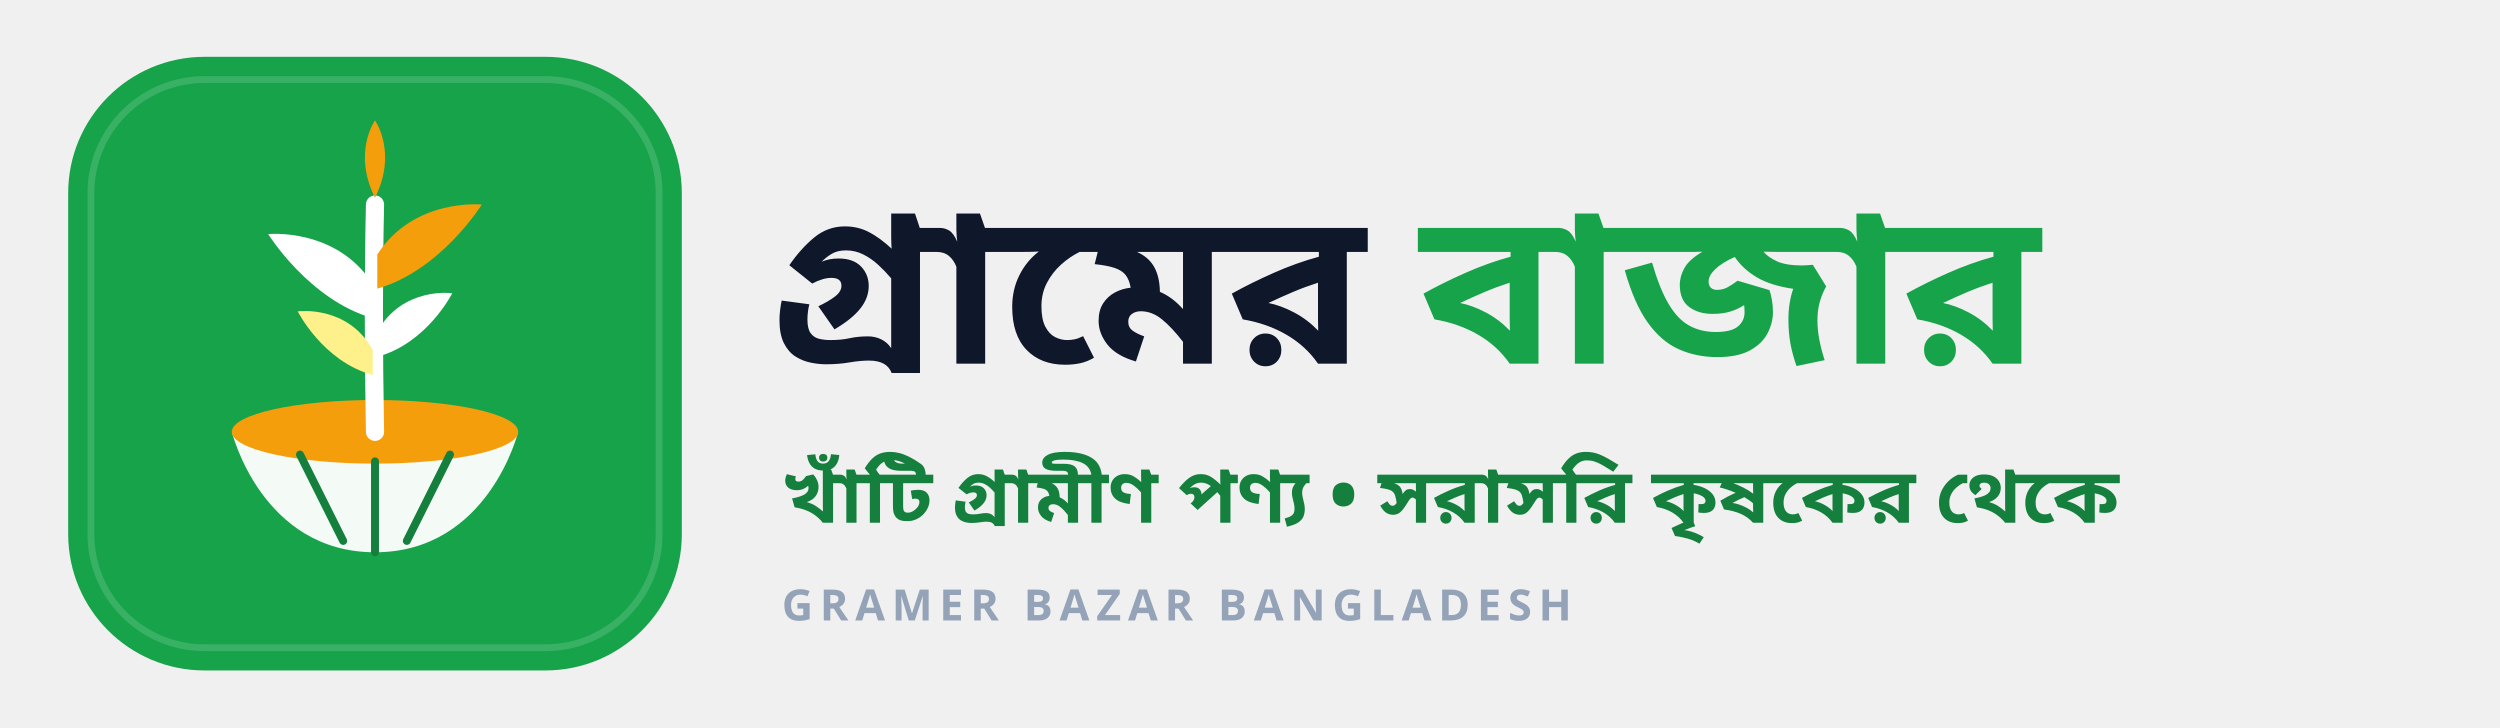
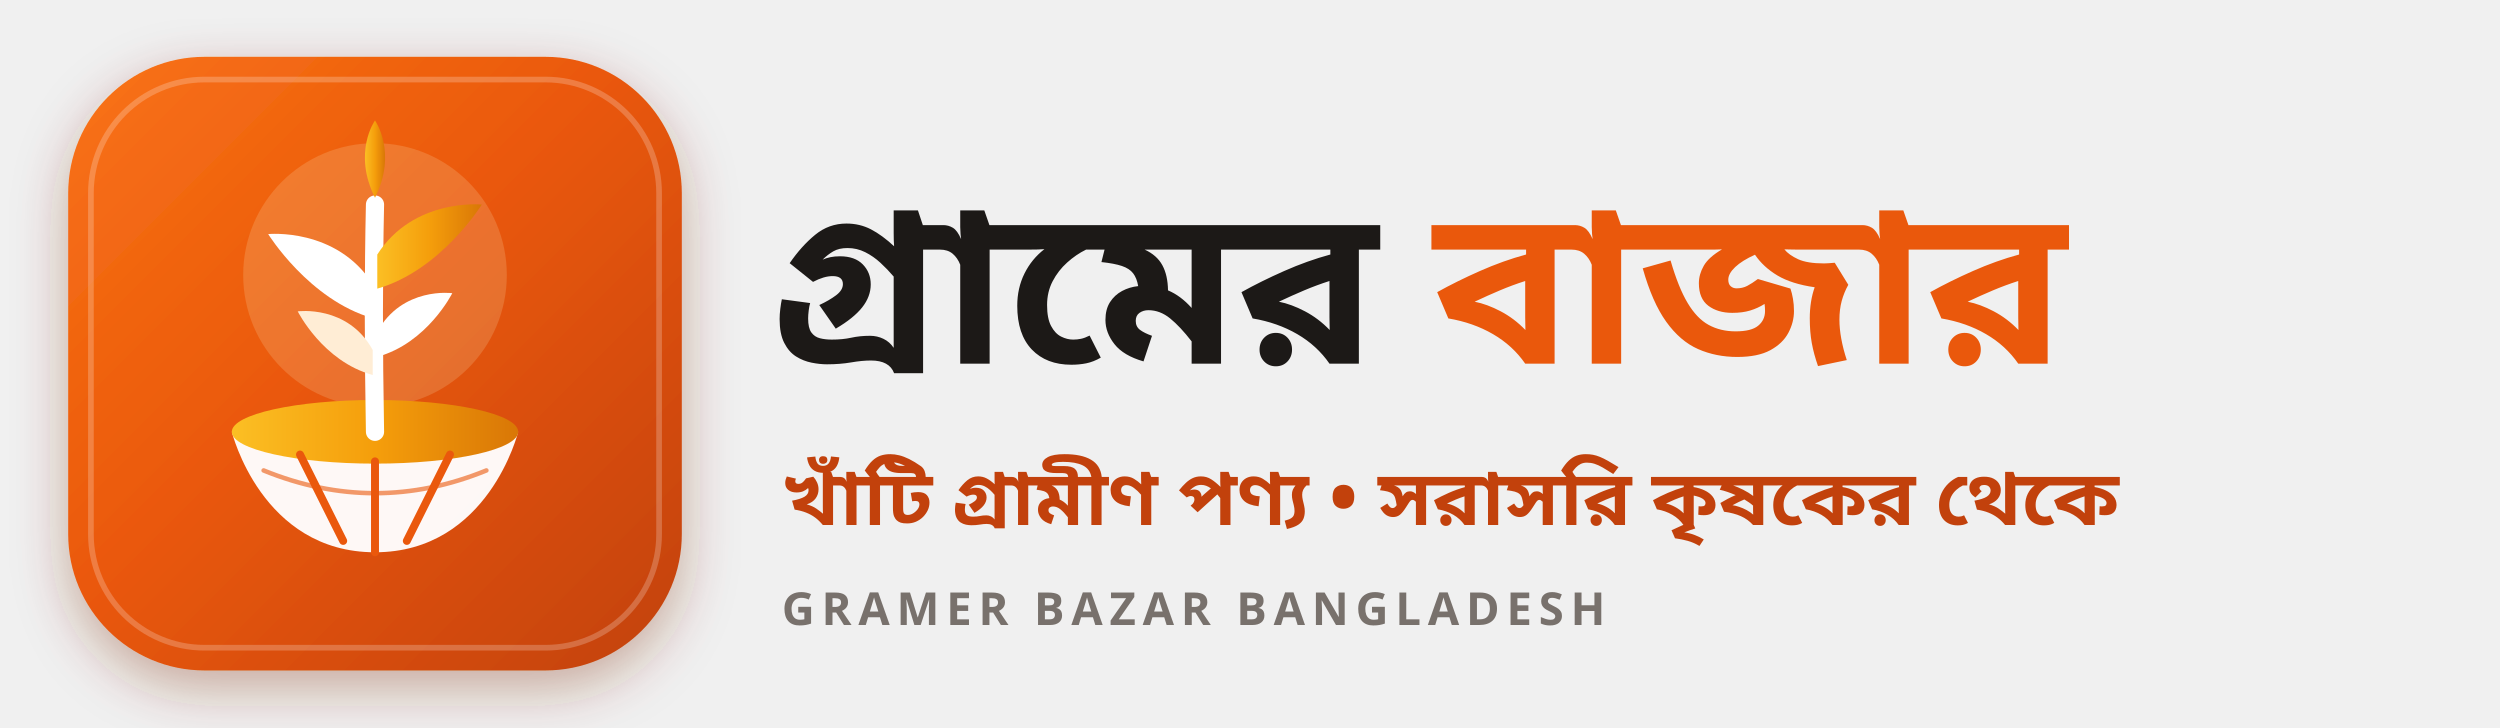
<svg xmlns="http://www.w3.org/2000/svg" viewBox="0 0 1100 320" width="1100" height="320" fill="none">
+   <defs>
+     <linearGradient id="emblemGradBn" x1="0%" y1="0%" x2="100%" y2="100%">
+       <stop offset="0%" stop-color="#f97316" />
+       <stop offset="45%" stop-color="#ea580c" />
+       <stop offset="100%" stop-color="#c2410c" />
+     </linearGradient>
+     <linearGradient id="goldGradBn" x1="0%" y1="0%" x2="100%" y2="0%">
+       <stop offset="0%" stop-color="#fbbf24" />
+       <stop offset="50%" stop-color="#f59e0b" />
+       <stop offset="100%" stop-color="#d97706" />
+     </linearGradient>
+     <filter id="shadowBn" x="-10%" y="-10%" width="120%" height="120%">
+       <feDropShadow dx="0" dy="8" stdDeviation="12" flood-color="#7c2d12" flood-opacity="0.35" />
+     </filter>
+   </defs>
  <g transform="translate(30, 25)">
-     <rect width="270" height="270" rx="60" fill="#16a34a" />
-     <rect x="10" y="10" width="250" height="250" rx="50" stroke="#ffffff" stroke-opacity="0.15" stroke-width="3" />
-     <path d="M72 165 C72 165, 85 218, 135 218 C185 218, 198 165, 198 165 Z" fill="#ffffff" fill-opacity="0.95" />
-     <ellipse cx="135" cy="165" rx="63" ry="14" fill="#f59e0b" />
-     <path d="M102 175 L121 213 M135 178 L135 218 M168 175 L149 213" stroke="#15803d" stroke-width="3.5" stroke-linecap="round" />
+     <rect width="270" height="270" rx="60" fill="url(#emblemGradBn)" filter="url(#shadowBn)" />
+     <rect x="10" y="10" width="250" height="250" rx="50" stroke="#ffffff" stroke-opacity="0.22" stroke-width="2.5" />
+     <circle cx="135" cy="96" r="58" fill="#fef3c7" fill-opacity="0.18" />
+     <path d="M72 165 C72 165, 85 218, 135 218 C185 218, 198 165, 198 165 Z" fill="#ffffff" fill-opacity="0.96" />
+     <ellipse cx="135" cy="165" rx="63" ry="14" fill="url(#goldGradBn)" />
+     <path d="M102 175 L121 213 M135 178 L135 218 M168 175 L149 213" stroke="#ea580c" stroke-width="3.5" stroke-linecap="round" />
+     <path d="M86 182 Q135 202 184 182" stroke="#ea580c" stroke-width="2" stroke-opacity="0.6" stroke-linecap="round" fill="none" />
    <path d="M135 165 Q134 110 135 65" stroke="#ffffff" stroke-width="8" stroke-linecap="round" />
-     <path d="M135 62 C145 42, 135 28, 135 28 C135 28, 125 42, 135 62 Z" fill="#f59e0b" />
+     <path d="M135 62 C145 42, 135 28, 135 28 C135 28, 125 42, 135 62 Z" fill="url(#goldGradBn)" />
    <path d="M134 115 C106 107, 88 78, 88 78 C88 78, 118 75, 134 100 Z" fill="#ffffff" />
-     <path d="M136 102 C164 94, 182 65, 182 65 C182 65, 152 62, 136 87 Z" fill="#f59e0b" />
-     <path d="M134 140 C112 134, 101 112, 101 112 C101 112, 123 109, 134 129 Z" fill="#fef08a" />
+     <path d="M136 102 C164 94, 182 65, 182 65 C182 65, 152 62, 136 87 Z" fill="url(#goldGradBn)" />
+     <path d="M134 140 C112 134, 101 112, 101 112 C101 112, 123 109, 134 129 Z" fill="#ffedd5" />
    <path d="M136 132 C158 126, 169 104, 169 104 C169 104, 147 101, 136 121 Z" fill="#ffffff" />
  </g>
  <g transform="translate(340, 45)">
-     <text x="0" y="115" font-family="'Hind Siliguri', 'Noto Sans Bengali', system-ui, -apple-system, sans-serif" font-size="96" font-weight="900" fill="#0f172a" letter-spacing="-1">
-       গ্রামের <tspan fill="#16a34a">বাজার</tspan>
+     <text x="0" y="115" font-family="'Hind Siliguri', 'Noto Sans Bengali', system-ui, -apple-system, sans-serif" font-size="98" font-weight="900" fill="#1c1917" letter-spacing="-1">
+       গ্রামের <tspan fill="#ea580c">বাজার</tspan>
    </text>
-     <text x="4" y="185" font-family="'Hind Siliguri', 'Noto Sans Bengali', system-ui, sans-serif" font-size="34" font-weight="600" fill="#15803d">
+     <text x="4" y="186" font-family="'Hind Siliguri', 'Noto Sans Bengali', system-ui, sans-serif" font-size="34" font-weight="700" fill="#c2410c">
      খাঁটি গ্রামীণ পণ্য • সরাসরি কৃষকের থেকে
    </text>
-     <text x="4" y="228" font-family="system-ui, sans-serif" font-size="19" font-weight="700" fill="#94a3b8" letter-spacing="3">
+     <text x="4" y="230" font-family="system-ui, sans-serif" font-size="20" font-weight="700" fill="#78716c" letter-spacing="3">
      GRAMER BAZAR BANGLADESH
    </text>
  </g>
</svg>
